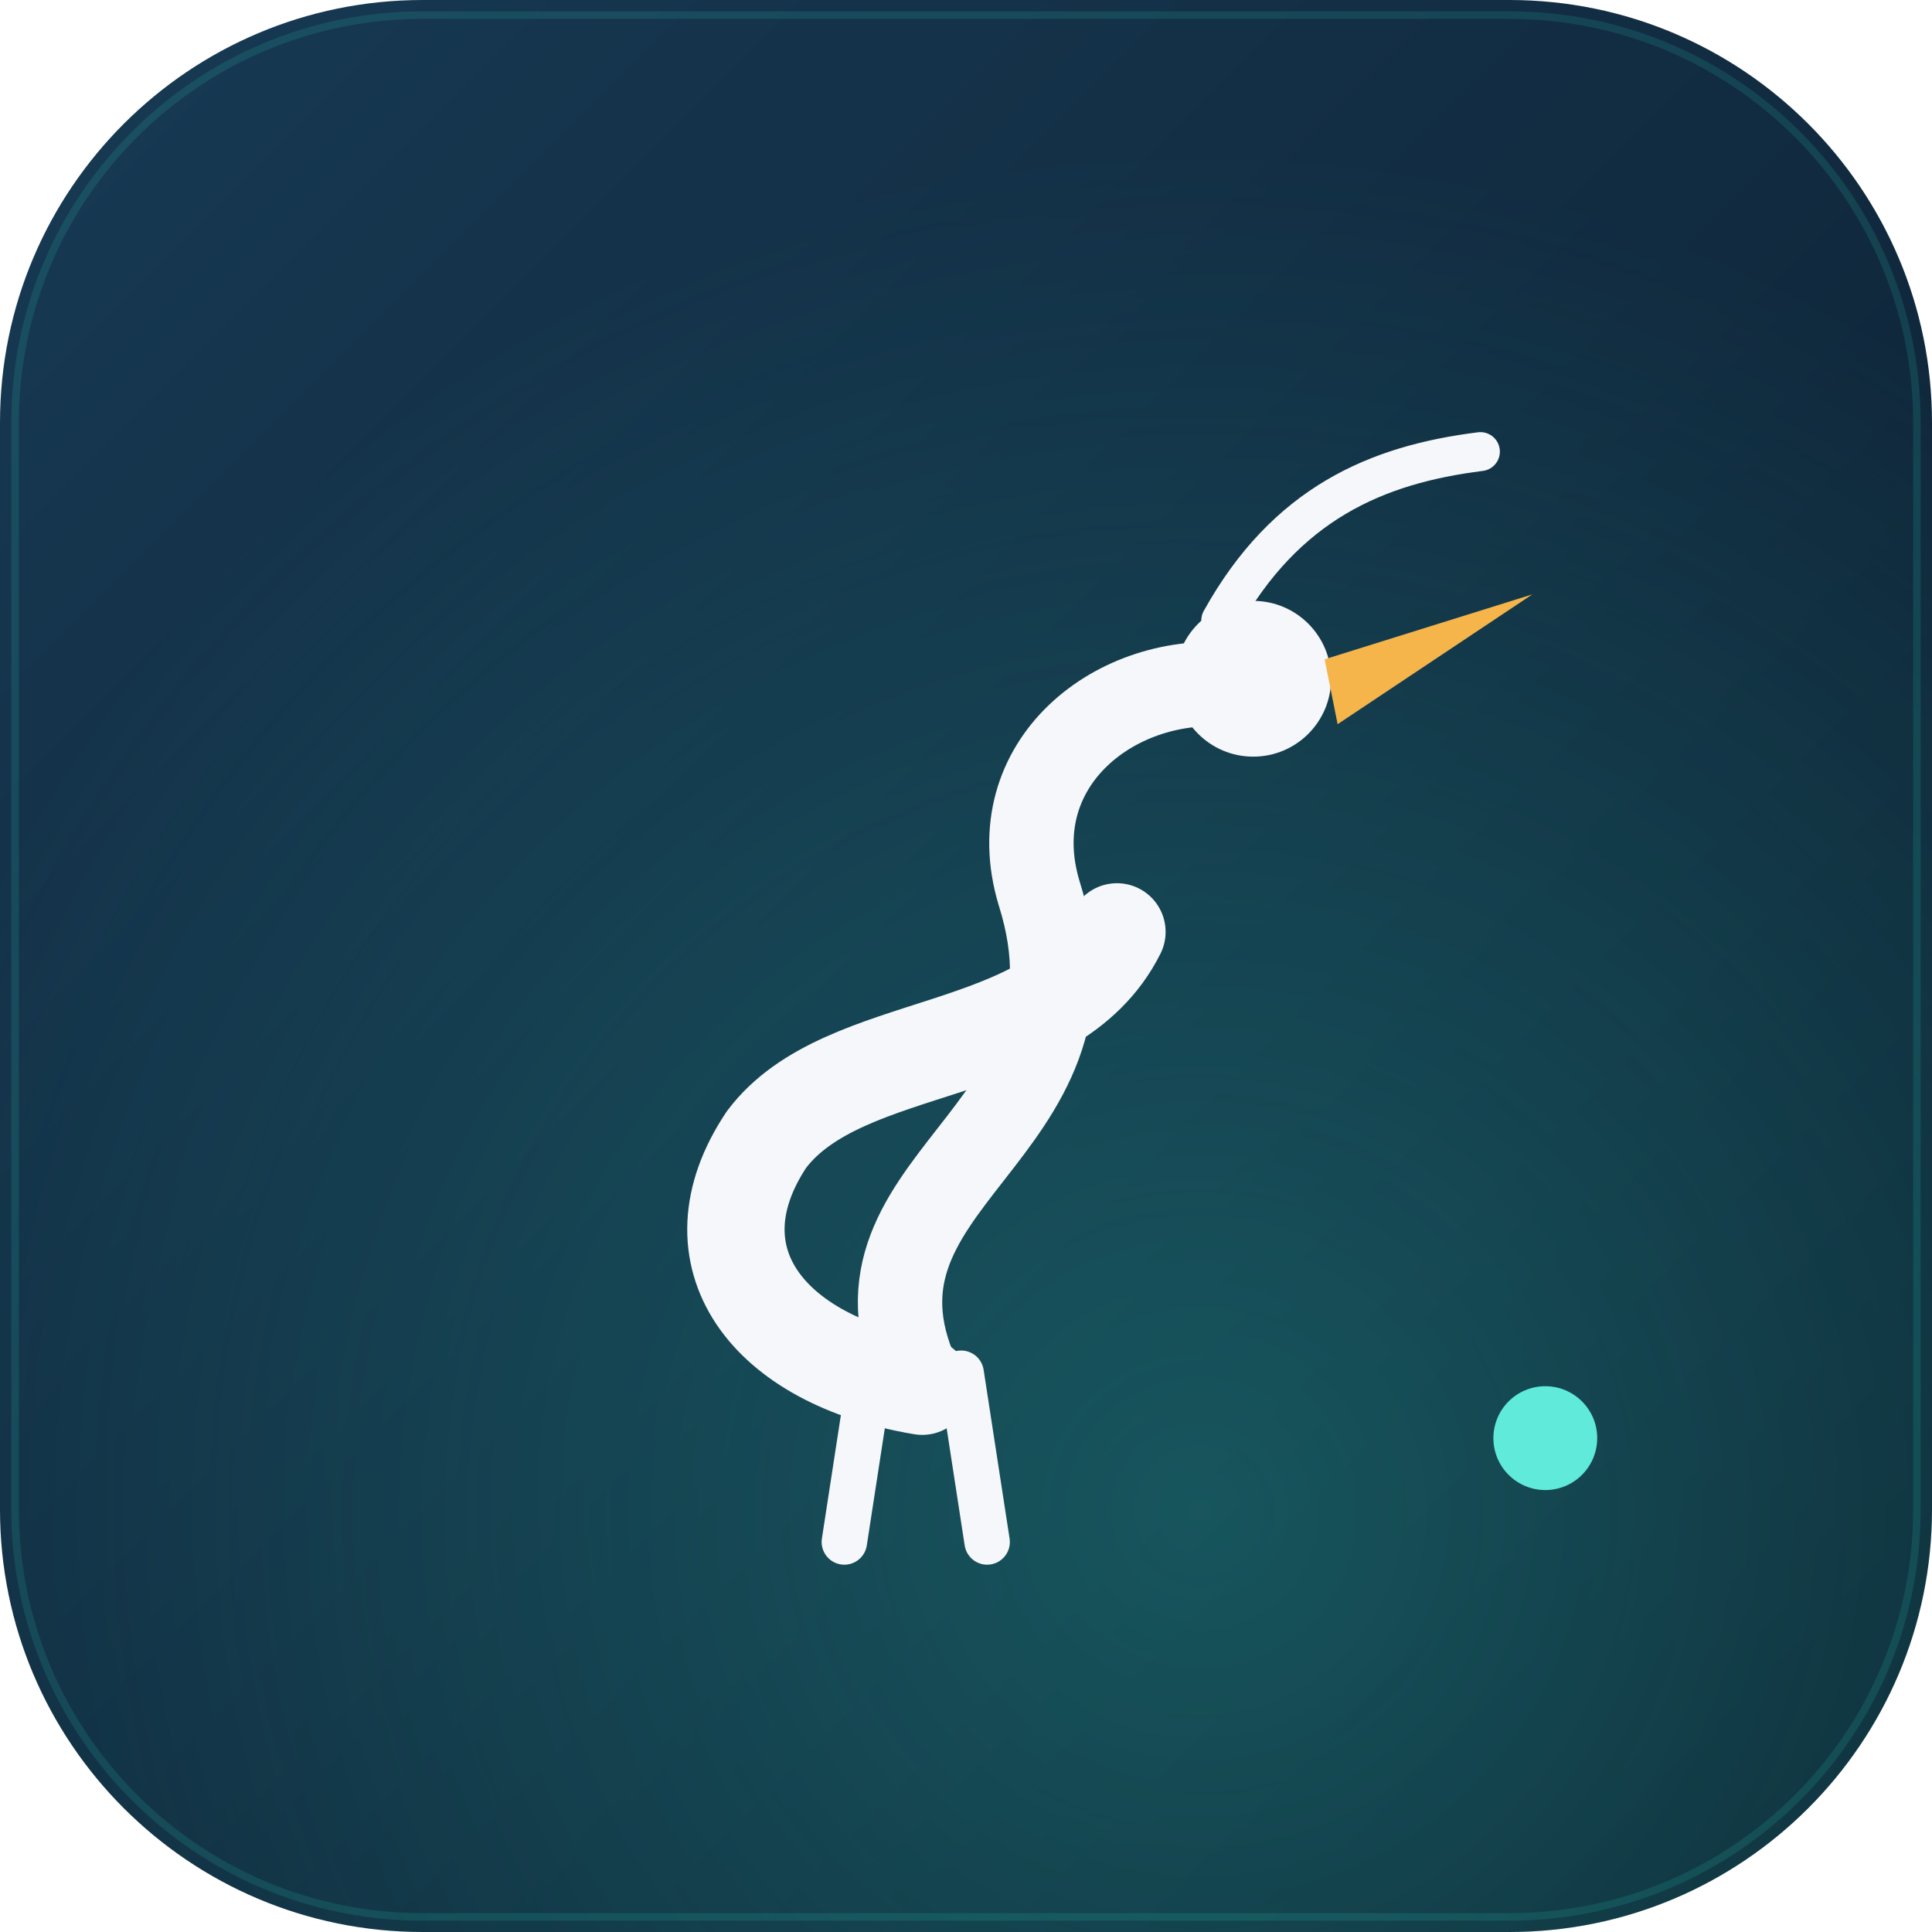
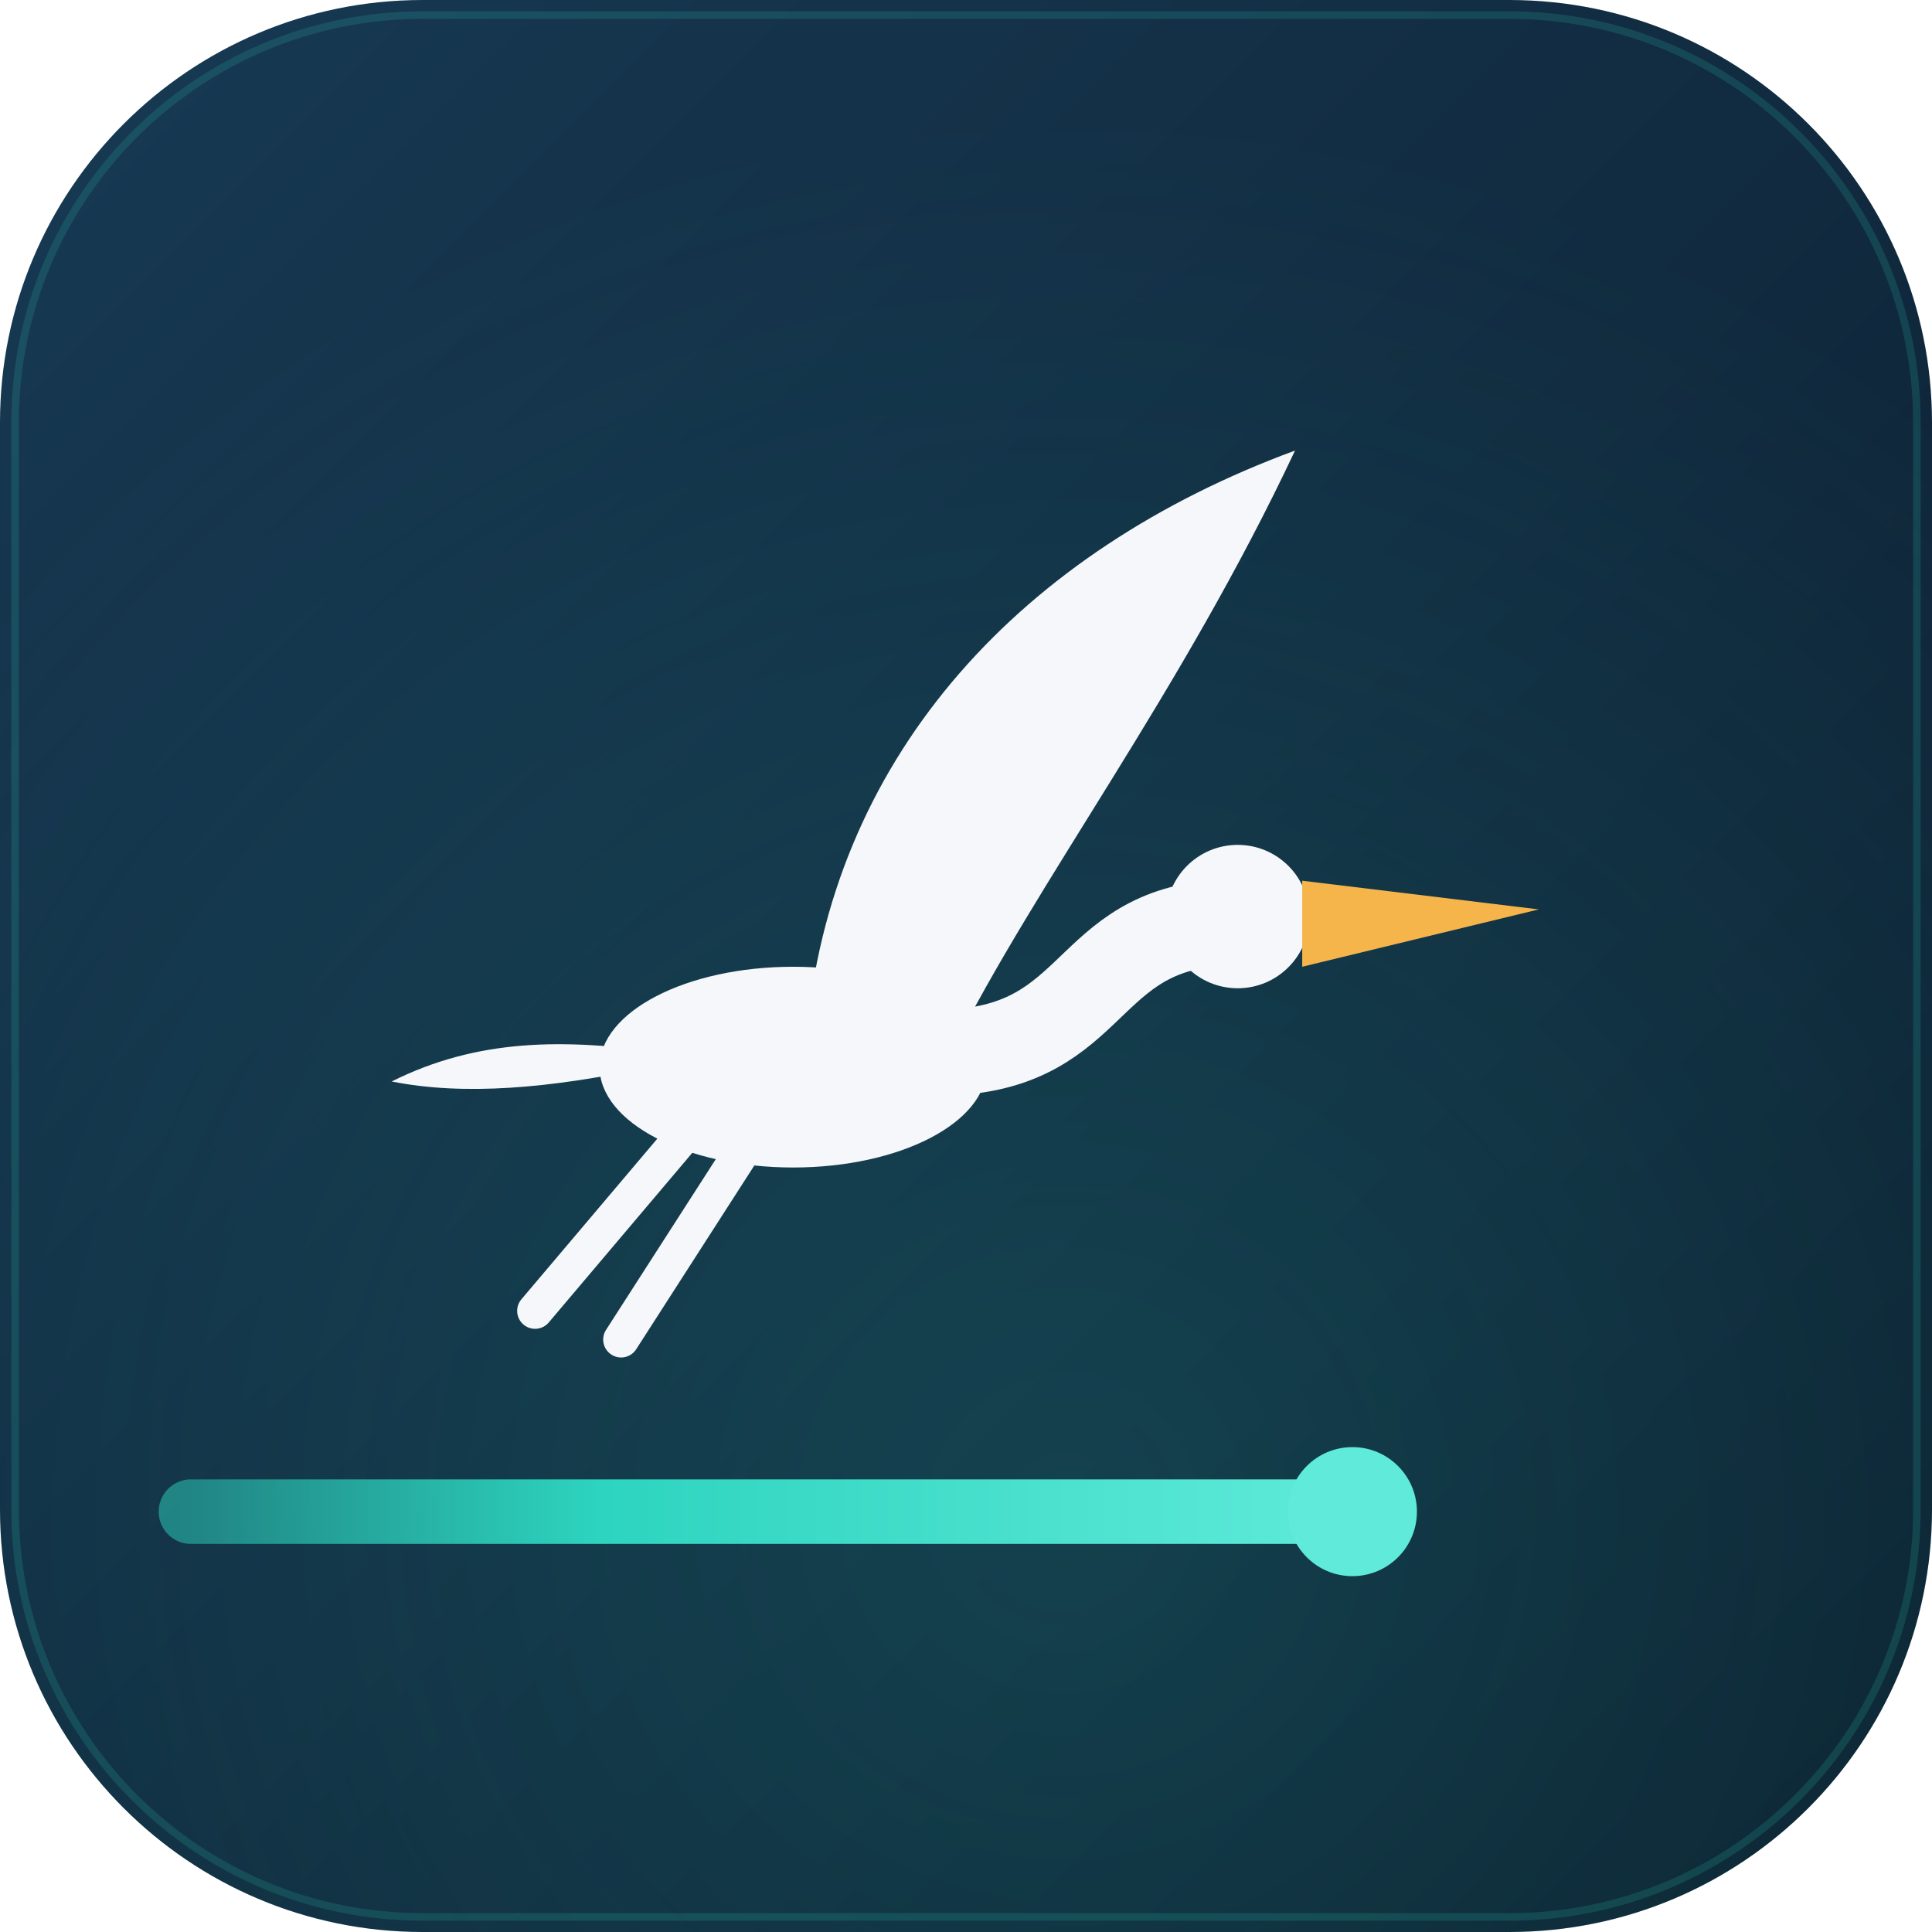
<svg xmlns="http://www.w3.org/2000/svg" width="512" height="512" viewBox="0 0 512 512" role="img" aria-label="Egret app icon">
  <defs>
    <linearGradient id="tile" x1="0" y1="0" x2="1" y2="1">
      <stop offset="0" stop-color="#173A54" />
      <stop offset="1" stop-color="#0B1B2B" />
    </linearGradient>
-     <radialGradient id="glow" cx="0.62" cy="0.78" r="0.7">
-       <stop offset="0" stop-color="#2DD4BF" stop-opacity="0.28" />
+     <radialGradient id="glow" cx="0.55" cy="0.78" r="0.72">
+       <stop offset="0" stop-color="#2DD4BF" stop-opacity="0.16" />
      <stop offset="1" stop-color="#2DD4BF" stop-opacity="0" />
    </radialGradient>
-     <linearGradient id="egress" x1="0" y1="0" x2="1" y2="0">
-       <stop offset="0" stop-color="#2DD4BF" stop-opacity="0" />
-       <stop offset="0.4" stop-color="#2DD4BF" />
+     <linearGradient id="egress" gradientUnits="userSpaceOnUse" x1="34" y1="214" x2="196" y2="214">
+       <stop offset="0" stop-color="#2DD4BF" stop-opacity="0.5" />
+       <stop offset="0.35" stop-color="#2DD4BF" />
      <stop offset="1" stop-color="#5FEAD9" />
    </linearGradient>
  </defs>
  <rect x="0" y="0" width="512" height="512" rx="112" fill="url(#tile)" />
  <rect x="0" y="0" width="512" height="512" rx="112" fill="url(#glow)" />
-   <rect x="4" y="4" width="504" height="504" rx="108" fill="none" stroke="#2DD4BF" stroke-opacity="0.15" stroke-width="2" />
-   <g transform="translate(38,44) scale(1.72)">
-     <line x1="40" y1="196" x2="216" y2="196" stroke="url(#egress)" stroke-width="7" stroke-linecap="round" />
-     <circle cx="216" cy="196" r="8" fill="#5FEAD9" />
-     <g fill="none" stroke="#F5F7FA" stroke-width="13" stroke-linecap="round" stroke-linejoin="round">
-       <path d="M120 188 C104 156 150 150 138 112 C132 92 150 78 168 80" />
-       <path d="M120 188 C96 184 84 168 96 150 C108 134 140 138 150 118" stroke-width="15" />
+   <rect x="4" y="4" width="504" height="504" rx="108" fill="none" stroke="#2DD4BF" stroke-opacity="0.16" stroke-width="2" />
+   <g transform="translate(-14,-6) scale(1.9)">
+     <line x1="34" y1="214" x2="196" y2="214" stroke="url(#egress)" stroke-width="9" stroke-linecap="round" />
+     <circle cx="196" cy="214" r="9" fill="#5FEAD9" />
+     <g stroke="#F5F7FA" stroke-width="5" stroke-linecap="round">
+       <path d="M104 160 L82 186" />
+       <path d="M112 162 L94 190" />
    </g>
-     <circle cx="171" cy="79" r="12" fill="#F5F7FA" />
-     <path d="M182 76 L214 66 L184 86 Z" fill="#F5B54B" />
-     <path d="M166 70 C176 52 190 46 206 44" fill="none" stroke="#F5F7FA" stroke-width="6" stroke-linecap="round" />
-     <g stroke="#F5F7FA" stroke-width="7" stroke-linecap="round">
-       <line x1="112" y1="186" x2="108" y2="212" />
-       <line x1="126" y1="186" x2="130" y2="212" />
-     </g>
+     <path d="M98 152 C84 155 72 156 62 154 C74 148 86 148 100 150 Z" fill="#F5F7FA" />
+     <ellipse cx="118" cy="152" rx="27" ry="14" fill="#F5F7FA" />
+     <path d="M120 146 C124 108 150 80 188 66 C172 100 152 126 140 150 C132 152 124 150 120 146 Z" fill="#F5F7FA" />
+     <path d="M138 150 C160 150 158 134 176 132" fill="none" stroke="#F5F7FA" stroke-width="12" stroke-linecap="round" />
+     <circle cx="180" cy="131" r="10" fill="#F5F7FA" />
+     <path d="M189 126 L222 130 L189 138 Z" fill="#F5B54B" />
  </g>
</svg>
